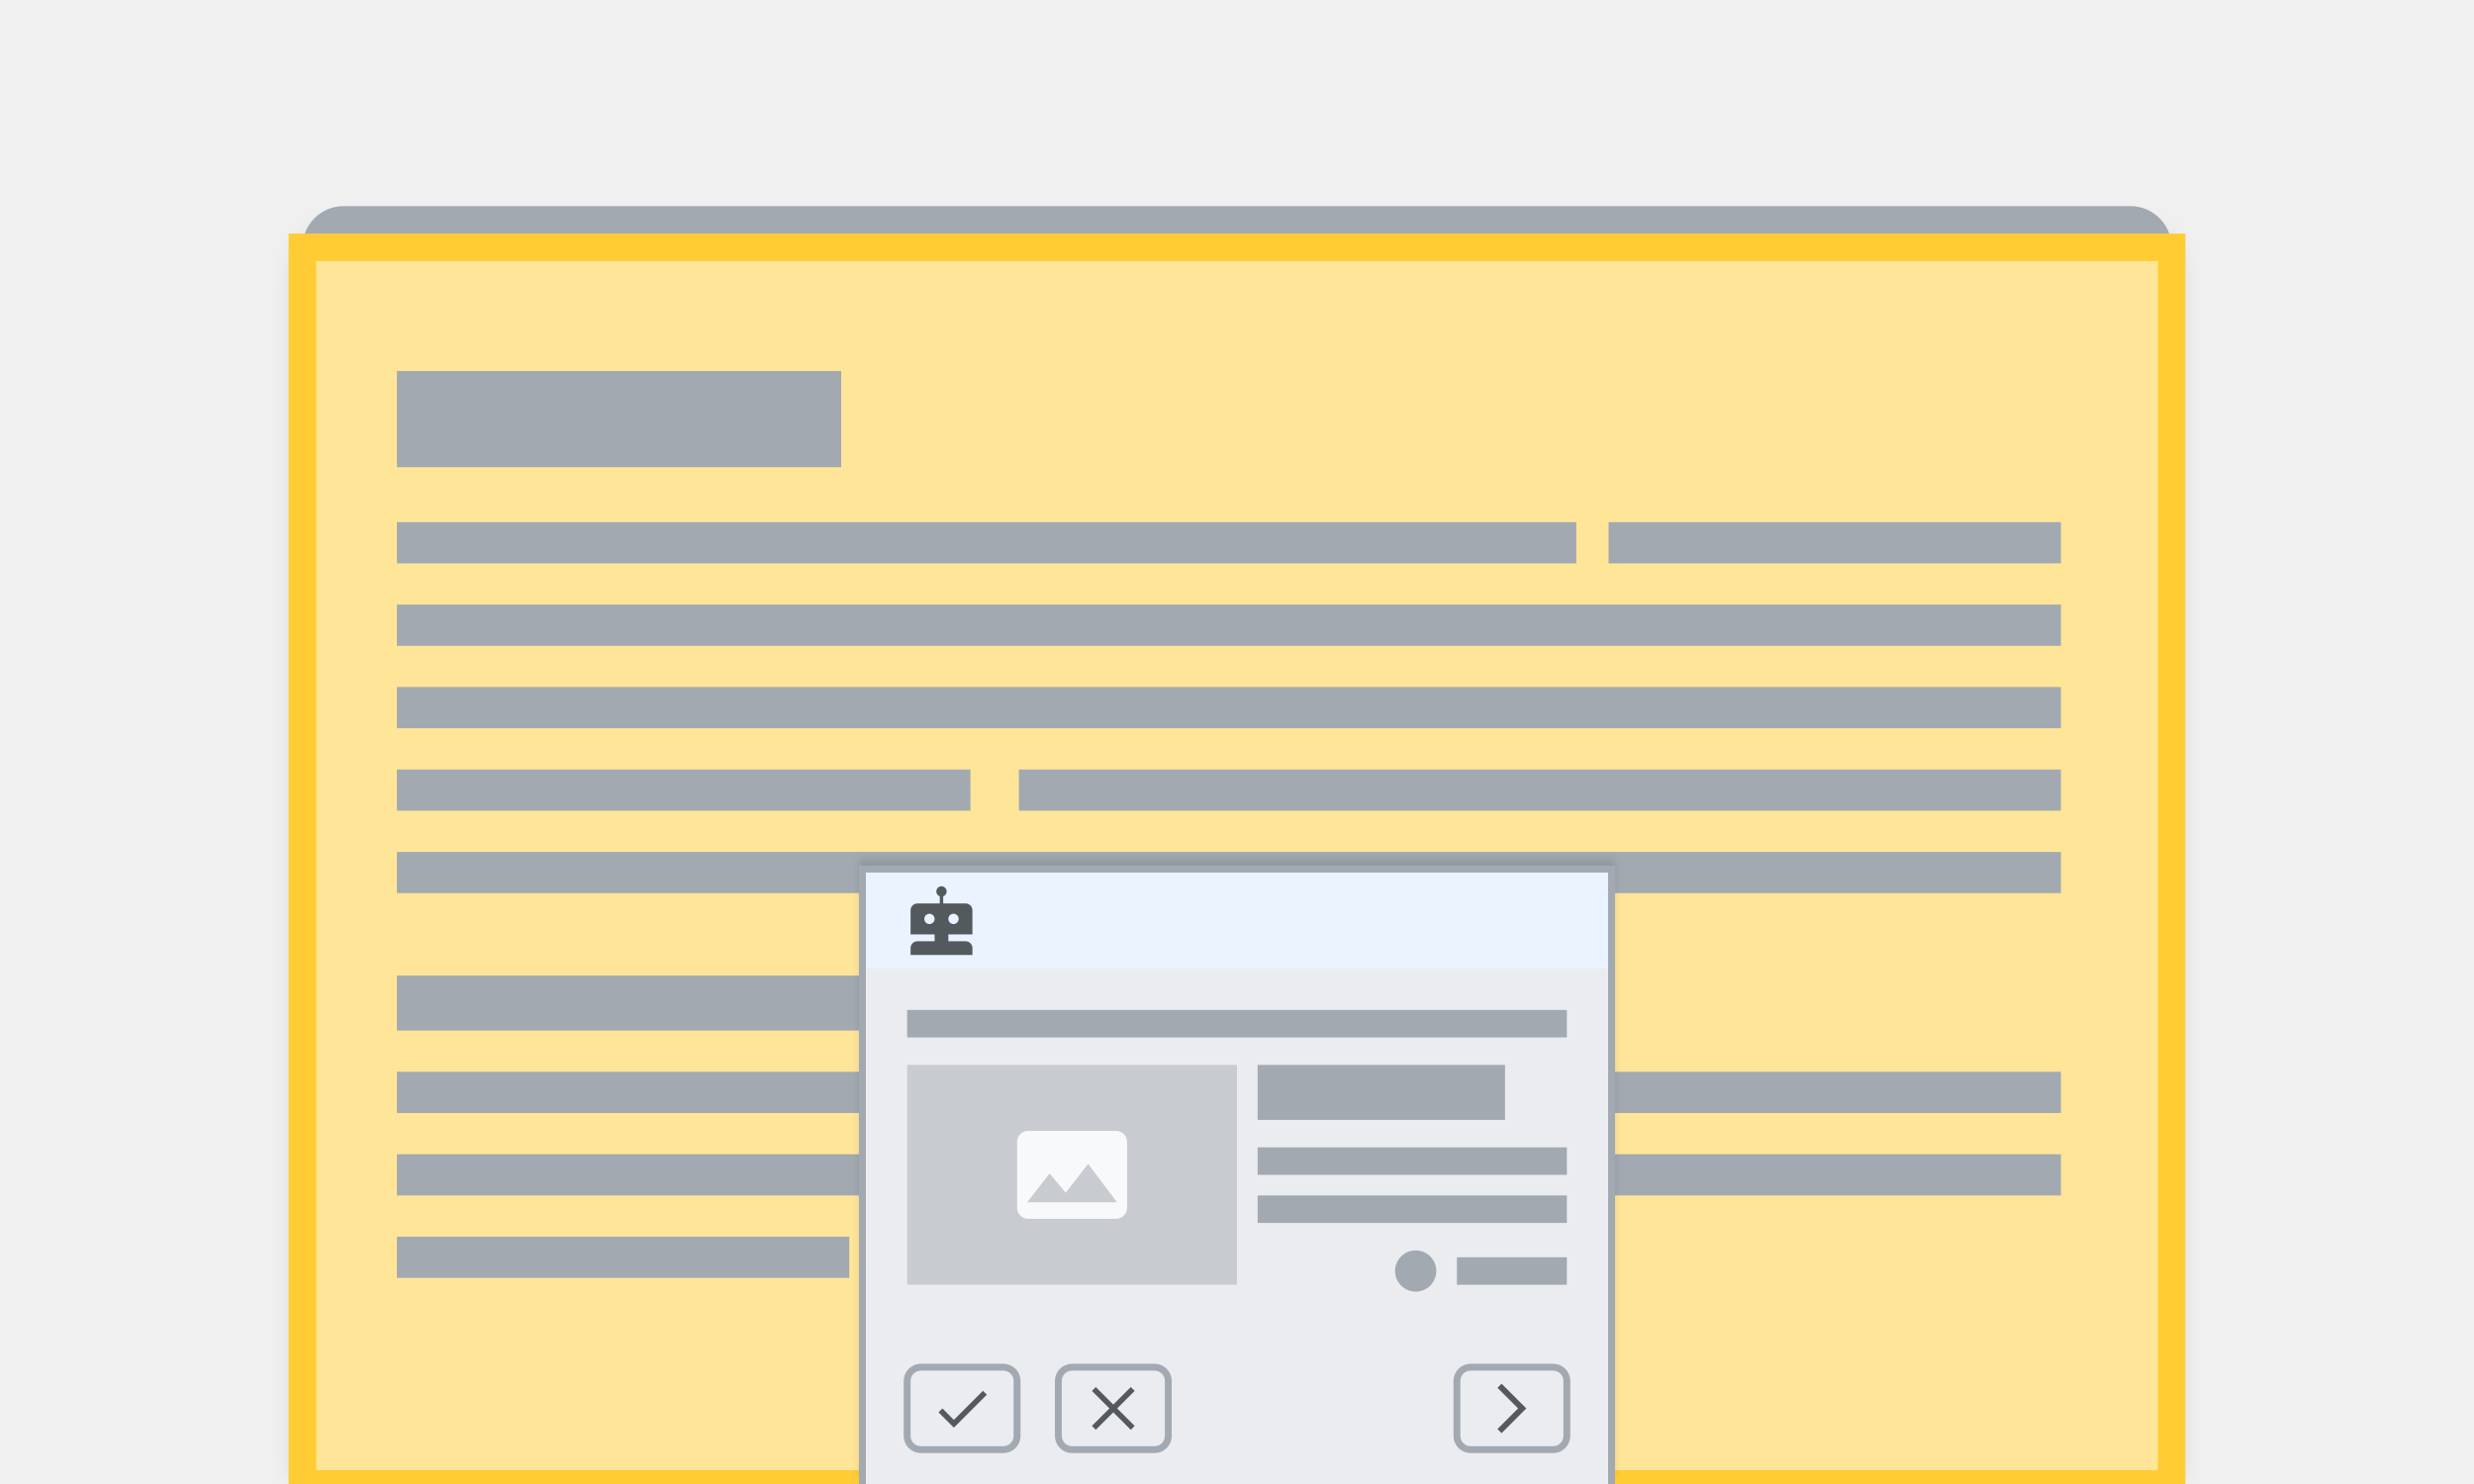
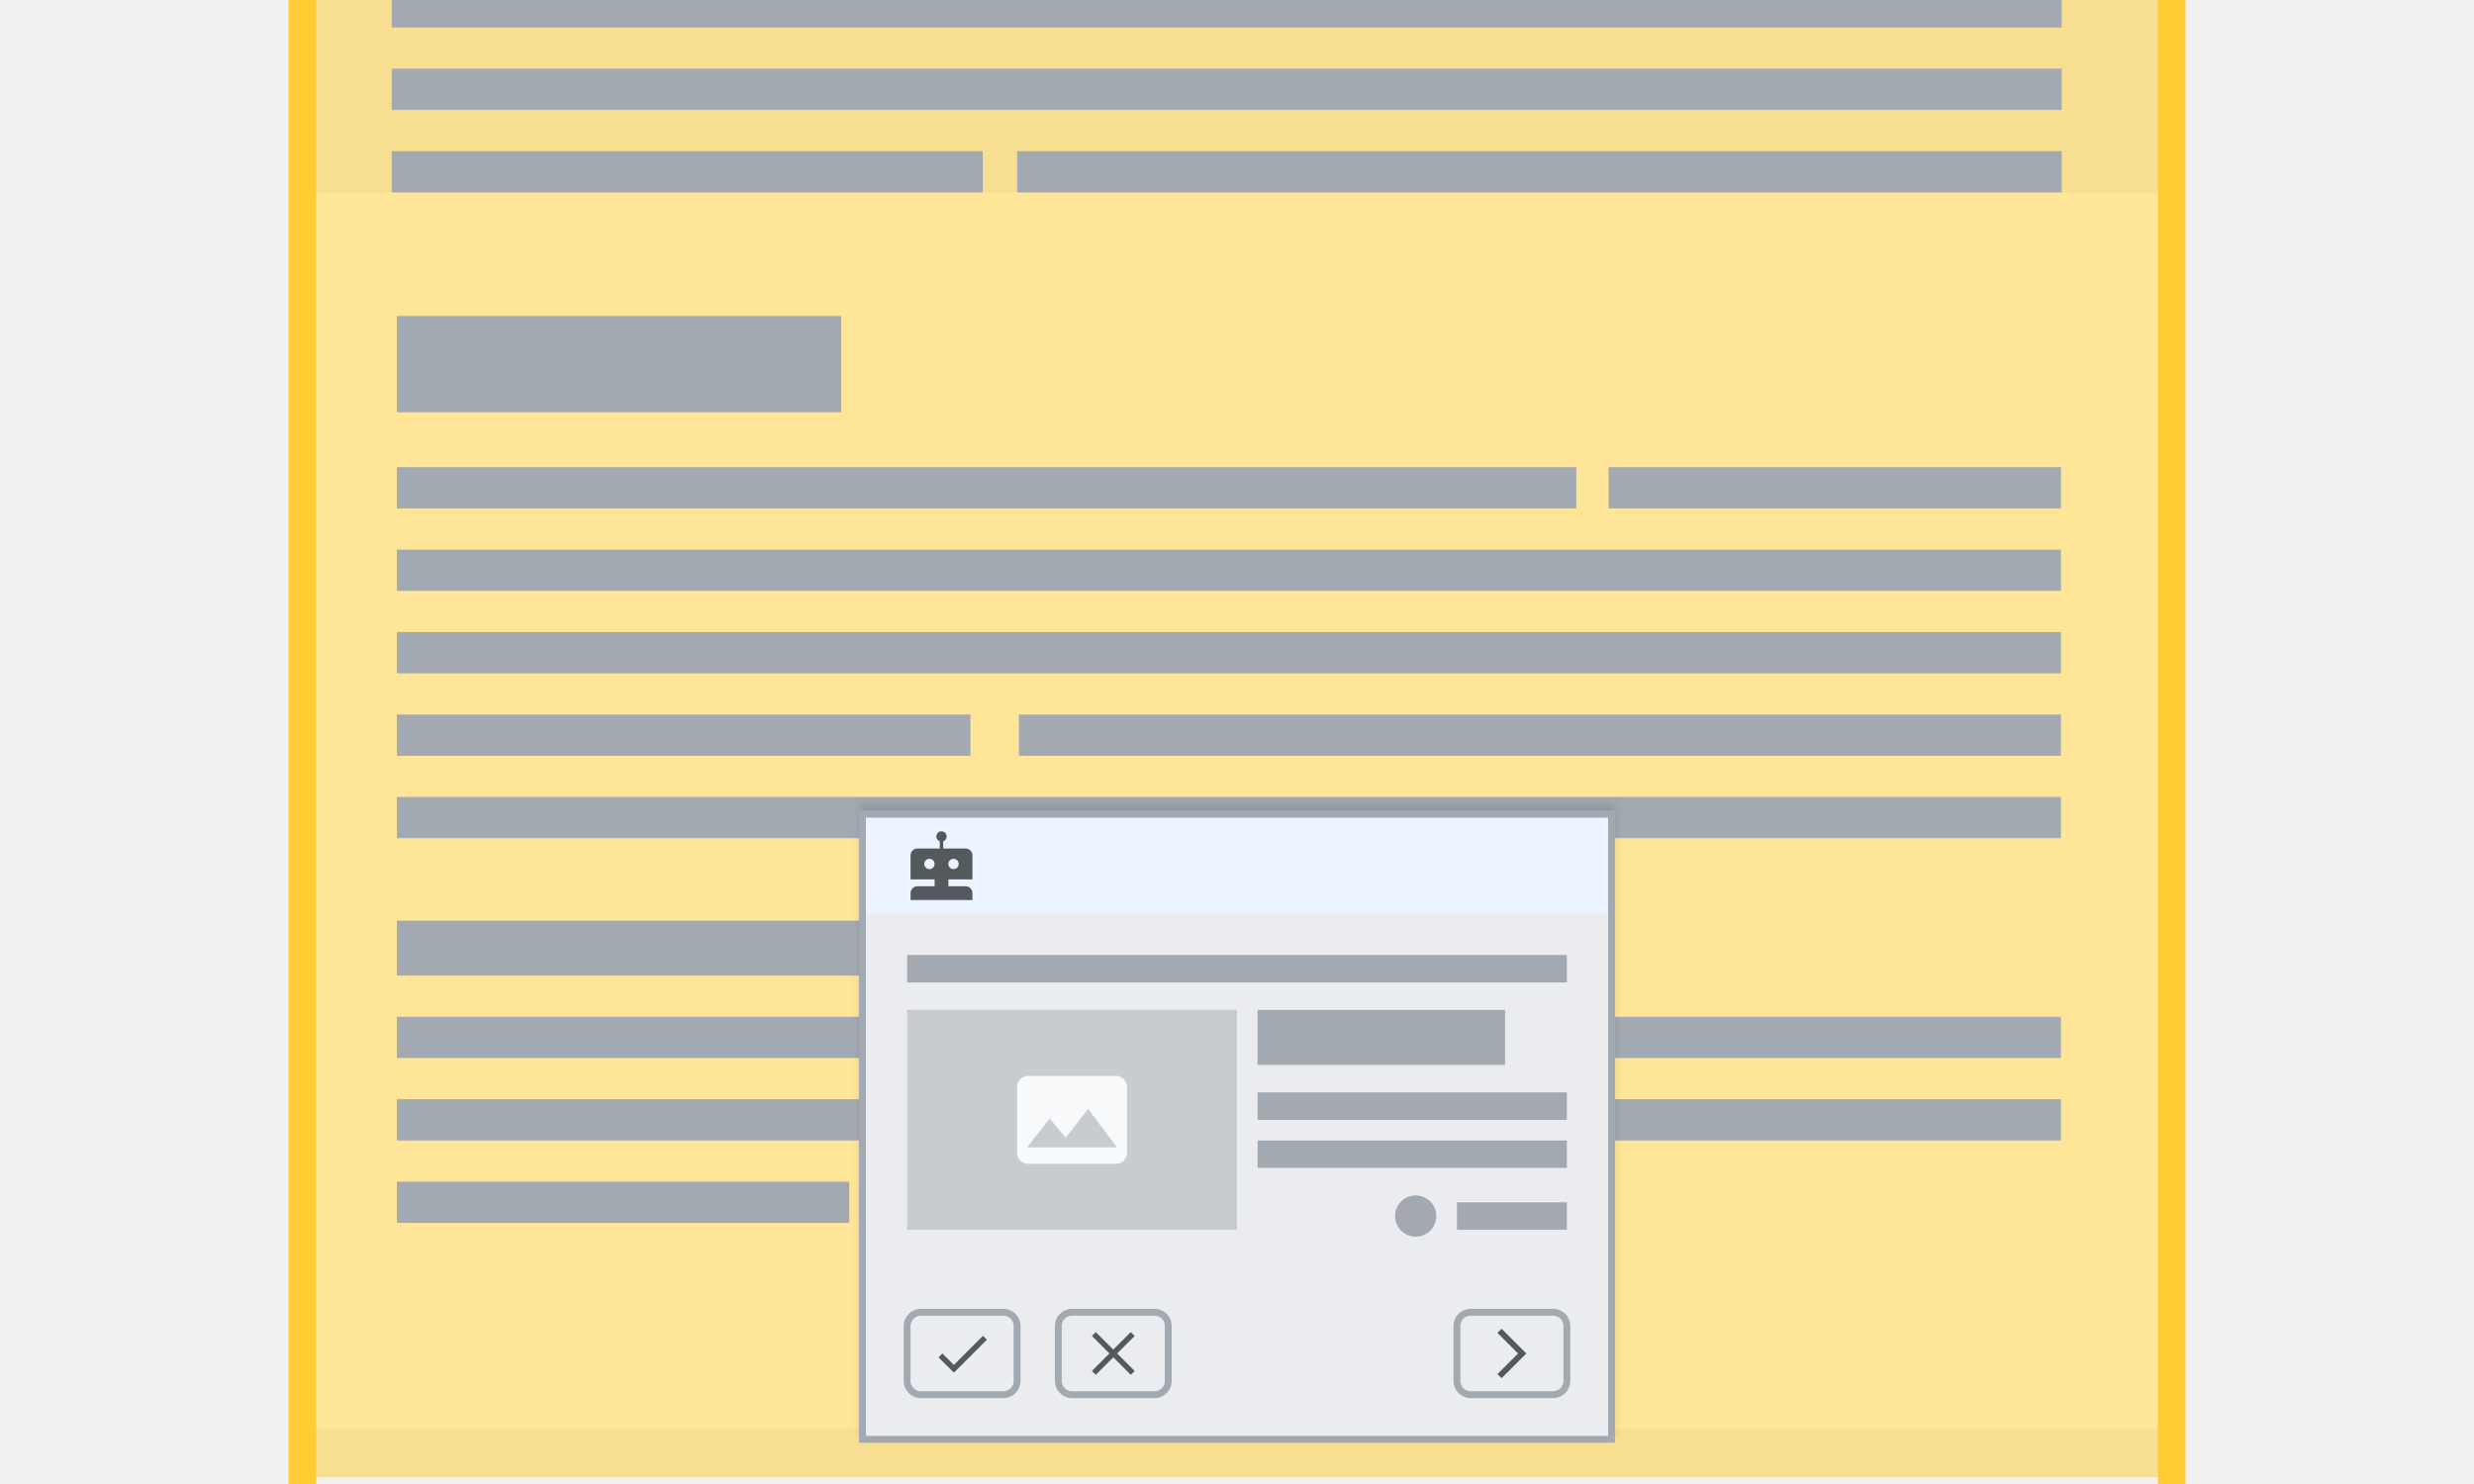
- <svg xmlns="http://www.w3.org/2000/svg" width="360" height="216" viewBox="0 0 360 216" fill="none">
-   <g clip-path="url(#clip0_4168_72736)">
-     <g filter="url(#filter0_d_4168_72736)">
-       <rect x="46" y="32" width="268" height="192" rx="4" fill="#EAECF0" />
-       <rect x="45" y="31" width="270" height="194" rx="5" stroke="#A2A9B1" stroke-width="2" stroke-linecap="square" />
-     </g>
-     <path d="M46 36C46 33.791 47.791 32 50 32L310 32C312.209 32 314 33.791 314 36V38L46 38V36Z" fill="#A2A9B1" stroke="#A2A9B1" stroke-linecap="square" />
-     <rect x="44" y="36" width="272" height="180" fill="white" />
-     <rect x="44" y="36" width="272" height="180" fill="#FFCC33" fill-opacity="0.5" />
-     <rect x="57.754" y="124" width="242.14" height="6" fill="#A2A9B1" />
-     <rect x="57.754" y="156" width="242.14" height="6" fill="#A2A9B1" />
-     <rect x="57.754" y="168" width="148.105" height="6" fill="#A2A9B1" />
-     <rect x="209.386" y="168" width="90.509" height="6" fill="#A2A9B1" />
-     <rect x="57.754" y="180" width="65.825" height="6" fill="#A2A9B1" />
-     <rect x="57.754" y="142" width="103.439" height="8" fill="#A2A9B1" />
-     <rect x="57.754" y="112" width="83.456" height="6" fill="#A2A9B1" />
-     <rect x="148.263" y="112" width="151.632" height="6" fill="#A2A9B1" />
-     <rect x="57.754" y="100" width="242.14" height="6" fill="#A2A9B1" />
-     <rect x="57.754" y="88" width="242.14" height="6" fill="#A2A9B1" />
-     <rect x="234.07" y="76" width="65.825" height="6" fill="#A2A9B1" />
-     <rect x="57.754" y="76" width="171.614" height="6" fill="#A2A9B1" />
-     <rect x="57.754" y="54" width="64.649" height="14" fill="#A2A9B1" />
-     <rect x="44" y="36" width="272" height="180" stroke="#FFCC33" stroke-width="4" />
-     <g filter="url(#filter1_d_4168_72736)">
-       <rect x="126" y="127" width="108" height="90" fill="white" shape-rendering="crispEdges" />
-       <rect width="108" height="24" transform="translate(126 193)" fill="#EAECF0" />
-       <rect x="132" y="199" width="16" height="12" rx="2" fill="#EAECF0" stroke="#A2A9B1" stroke-linecap="square" />
-       <path fill-rule="evenodd" clip-rule="evenodd" d="M138.8 206.668L137.132 205L136.568 205.564L138.8 207.8L143.6 203L143.036 202.432L138.8 206.668Z" fill="#54595D" />
-       <rect x="212" y="199" width="16" height="12" rx="2" fill="#EAECF0" stroke="#A2A9B1" stroke-linecap="square" />
-       <path fill-rule="evenodd" clip-rule="evenodd" d="M218.5 201.4L217.9 202L220.9 205L217.9 208L218.5 208.6L222.1 205L218.5 201.4Z" fill="#54595D" />
-       <rect x="154" y="199" width="16" height="12" rx="2" fill="#EAECF0" stroke="#A2A9B1" stroke-linecap="square" />
-       <path fill-rule="evenodd" clip-rule="evenodd" d="M162.565 204.999L165.111 202.454L164.545 201.888L161.999 204.434L159.455 201.889L158.889 202.454L161.434 204.999L158.888 207.545L159.454 208.11L161.999 205.565L164.546 208.111L165.111 207.546L162.565 204.999Z" fill="#54595D" />
-       <rect width="108" height="70" transform="translate(126 127)" fill="#EAECF0" />
-       <rect x="183" y="167" width="45" height="4" fill="#A2A9B1" />
-       <rect x="132" y="147" width="96" height="4" fill="#A2A9B1" />
-       <rect x="183" y="174" width="45" height="4" fill="#A2A9B1" />
-       <rect x="183" y="155" width="36" height="8" fill="#A2A9B1" />
-       <rect x="203" y="182" width="6" height="6" rx="3" fill="#A2A9B1" />
-       <rect x="212" y="183" width="16" height="4" fill="#A2A9B1" />
-       <path d="M126 127H234V141H126V127Z" fill="#EAF3FF" />
-       <rect x="132" y="155" width="48" height="32" fill="#C8CCD1" />
-       <path fill-rule="evenodd" clip-rule="evenodd" d="M162.4 164.6H149.6C148.716 164.6 148 165.316 148 166.2V175.8C148 176.684 148.716 177.4 149.6 177.4H162.4C163.284 177.4 164 176.684 164 175.8V166.2C164 165.316 163.284 164.6 162.4 164.6ZM149.464 175L152.736 170.8L155.072 173.608L158.336 169.4L162.536 175H149.464Z" fill="#F8F9FA" />
-       <path fill-rule="evenodd" clip-rule="evenodd" d="M136.75 131.5L133.498 131.5C132.947 131.5 132.5 131.948 132.5 132.498L132.5 136L136 136L136 137L133.498 137C132.947 137 132.5 137.444 132.5 138L132.5 139L141.5 139L141.5 138C141.5 137.447 141.053 137 140.502 137L138 137L138 136L141.5 136L141.5 132.498C141.5 131.947 141.053 131.5 140.502 131.5L137.25 131.5L137.25 130.457C137.594 130.335 137.801 129.983 137.739 129.623C137.677 129.263 137.365 129 137 129C136.635 129 136.323 129.263 136.261 129.623C136.199 129.983 136.406 130.335 136.75 130.457L136.75 131.5ZM138.75 134.5C138.336 134.5 138 134.164 138 133.75C138 133.335 138.336 133 138.75 133C139.164 133 139.5 133.335 139.5 133.75C139.5 134.164 139.164 134.5 138.75 134.5ZM135.25 134.5C134.836 134.5 134.5 134.164 134.5 133.75C134.5 133.335 134.836 133 135.25 133C135.664 133 136 133.335 136 133.75C136 134.164 135.664 134.5 135.25 134.5Z" fill="#54595D" />
-       <rect x="125.5" y="126.5" width="109" height="91" stroke="#A2A9B1" stroke-linecap="square" shape-rendering="crispEdges" />
+ <svg xmlns="http://www.w3.org/2000/svg" width="360" height="216" fill="none" viewBox="0 0 360 216">
+   <g clip-path="url(#a)">
+     <mask id="b" width="360" height="216" x="0" y="0" maskUnits="userSpaceOnUse" style="mask-type:luminance">
+       <path fill="#fff" d="M360 0H0v216h360V0Z" />
+     </mask>
+     <g mask="url(#b)">
+       <path fill="#fff" d="M316 28H44v180h272V28Z" />
+       <path fill="#FC3" fill-opacity=".5" d="M316-14H44v229h272V-14Z" />
+       <path fill="#A2A9B1" d="M299.894 116H57.754v6h242.14v-6Zm0 32H57.754v6h242.14v-6Zm-94.035 12H57.754v6H205.86v-6Zm94.036 0h-90.509v6h90.509v-6Zm-176.316 12H57.754v6h65.825v-6Zm37.614-38H57.754v8h103.439v-8Zm-19.983-30H57.754v6h83.456v-6Zm158.685 0H148.263v6h151.632v-6Zm-.001-12H57.754v6h242.14v-6Zm0-12H57.754v6h242.14v-6Zm.001-12H234.07v6h65.825v-6Zm-70.527 0H57.754v6h171.614v-6ZM122.404 46h-64.65v14h64.65V46ZM300 22H148v6h152v-6Zm-157 0H57v6h86v-6Zm157-12H57v6h243v-6Zm0-12H57v6h243v-6Z" />
+       <path stroke="#FC3" stroke-width="4" d="M316-8H44v229h272V-8Z" />
+       <g filter="url(#c)">
+         <path fill="#fff" d="M234 119H126v90h108v-90Z" />
+         <path fill="#EAECF0" d="M234 185H126v24h108v-24Z" />
+         <path fill="#EAECF0" stroke="#A2A9B1" stroke-linecap="square" d="M146 191h-12a2 2 0 0 0-2 2v8a2 2 0 0 0 2 2h12a2 2 0 0 0 2-2v-8a2 2 0 0 0-2-2Z" />
+         <path fill="#54595D" fill-rule="evenodd" d="M138.8 198.668 137.132 197l-.564.564 2.232 2.236 4.8-4.8-.564-.568-4.236 4.236Z" clip-rule="evenodd" />
+         <path fill="#EAECF0" stroke="#A2A9B1" stroke-linecap="square" d="M226 191h-12a2 2 0 0 0-2 2v8a2 2 0 0 0 2 2h12a2 2 0 0 0 2-2v-8a2 2 0 0 0-2-2Z" />
+         <path fill="#54595D" fill-rule="evenodd" d="m218.5 193.4-.6.6 3 3-3 3 .6.6 3.6-3.6-3.6-3.6Z" clip-rule="evenodd" />
+         <path fill="#EAECF0" stroke="#A2A9B1" stroke-linecap="square" d="M168 191h-12a2 2 0 0 0-2 2v8a2 2 0 0 0 2 2h12a2 2 0 0 0 2-2v-8a2 2 0 0 0-2-2Z" />
+         <path fill="#54595D" fill-rule="evenodd" d="m162.565 196.999 2.546-2.545-.566-.566-2.546 2.546-2.544-2.545-.566.565 2.545 2.545-2.546 2.546.566.565 2.545-2.545 2.547 2.546.565-.565-2.546-2.547Z" clip-rule="evenodd" />
+         <path fill="#EAECF0" d="M234 119H126v70h108v-70Z" />
+         <path fill="#A2A9B1" d="M228 159h-45v4h45v-4Zm0-20h-96v4h96v-4Zm0 27h-45v4h45v-4Zm-9-19h-36v8h36v-8Zm-10 30a3 3 0 1 0-6 0 3 3 0 0 0 6 0Zm19-2h-16v4h16v-4Z" />
+         <path fill="#EAF3FF" d="M126 119h108v14H126v-14Z" />
+         <path fill="#C8CCD1" d="M180 147h-48v32h48v-32Z" />
+         <path fill="#F8F9FA" fill-rule="evenodd" d="M162.4 156.6h-12.8a1.6 1.6 0 0 0-1.6 1.6v9.6a1.6 1.6 0 0 0 1.6 1.6h12.8a1.6 1.6 0 0 0 1.6-1.6v-9.6a1.6 1.6 0 0 0-1.6-1.6ZM149.464 167l3.272-4.2 2.336 2.808 3.264-4.208 4.2 5.6h-13.072Z" clip-rule="evenodd" />
+         <path fill="#54595D" fill-rule="evenodd" d="M136.75 123.5h-3.252a.999.999 0 0 0-.998.998V128h3.5v1h-2.502a.997.997 0 0 0-.998 1v1h9v-1c0-.553-.447-1-.998-1H138v-1h3.5v-3.502a.998.998 0 0 0-.998-.998h-3.252v-1.043a.75.75 0 1 0-.5 0v1.043Zm2 3a.75.75 0 1 1 0-1.5.75.75 0 0 1 0 1.5Zm-3.5 0a.75.75 0 1 1 0-1.5.75.75 0 0 1 0 1.5Z" clip-rule="evenodd" />
+         <path stroke="#A2A9B1" stroke-linecap="square" d="M234.5 118.5h-109v91h109v-91Z" />
+       </g>
    </g>
  </g>
  <defs>
-     <filter id="filter0_d_4168_72736" x="40" y="30" width="280" height="204" filterUnits="userSpaceOnUse" color-interpolation-filters="sRGB">
+     <clipPath id="a">
+       <path fill="#fff" d="M0 0h360v216H0z" />
+     </clipPath>
+     <filter id="c" width="112" height="94" x="124" y="116" color-interpolation-filters="sRGB" filterUnits="userSpaceOnUse">
      <feFlood flood-opacity="0" result="BackgroundImageFix" />
-       <feColorMatrix in="SourceAlpha" type="matrix" values="0 0 0 0 0 0 0 0 0 0 0 0 0 0 0 0 0 0 127 0" result="hardAlpha" />
-       <feOffset dy="4" />
-       <feGaussianBlur stdDeviation="2" />
+       <feColorMatrix in="SourceAlpha" result="hardAlpha" values="0 0 0 0 0 0 0 0 0 0 0 0 0 0 0 0 0 0 127 0" />
+       <feOffset dy="-1" />
+       <feGaussianBlur stdDeviation=".5" />
      <feComposite in2="hardAlpha" operator="out" />
-       <feColorMatrix type="matrix" values="0 0 0 0 0 0 0 0 0 0 0 0 0 0 0 0 0 0 0.25 0" />
-       <feBlend mode="normal" in2="BackgroundImageFix" result="effect1_dropShadow_4168_72736" />
-       <feBlend mode="normal" in="SourceGraphic" in2="effect1_dropShadow_4168_72736" result="shape" />
+       <feColorMatrix values="0 0 0 0 0 0 0 0 0 0 0 0 0 0 0 0 0 0 0.1 0" />
+       <feBlend in2="BackgroundImageFix" result="effect1_dropShadow_3_498" />
+       <feBlend in="SourceGraphic" in2="effect1_dropShadow_3_498" result="shape" />
    </filter>
-     <filter id="filter1_d_4168_72736" x="124" y="124" width="112" height="94" filterUnits="userSpaceOnUse" color-interpolation-filters="sRGB">
-       <feFlood flood-opacity="0" result="BackgroundImageFix" />
-       <feColorMatrix in="SourceAlpha" type="matrix" values="0 0 0 0 0 0 0 0 0 0 0 0 0 0 0 0 0 0 127 0" result="hardAlpha" />
-       <feOffset dy="-1" />
-       <feGaussianBlur stdDeviation="0.5" />
-       <feComposite in2="hardAlpha" operator="out" />
-       <feColorMatrix type="matrix" values="0 0 0 0 0 0 0 0 0 0 0 0 0 0 0 0 0 0 0.1 0" />
-       <feBlend mode="normal" in2="BackgroundImageFix" result="effect1_dropShadow_4168_72736" />
-       <feBlend mode="normal" in="SourceGraphic" in2="effect1_dropShadow_4168_72736" result="shape" />
-     </filter>
-     <clipPath id="clip0_4168_72736">
-       <rect width="360" height="216" fill="white" />
-     </clipPath>
  </defs>
</svg>
